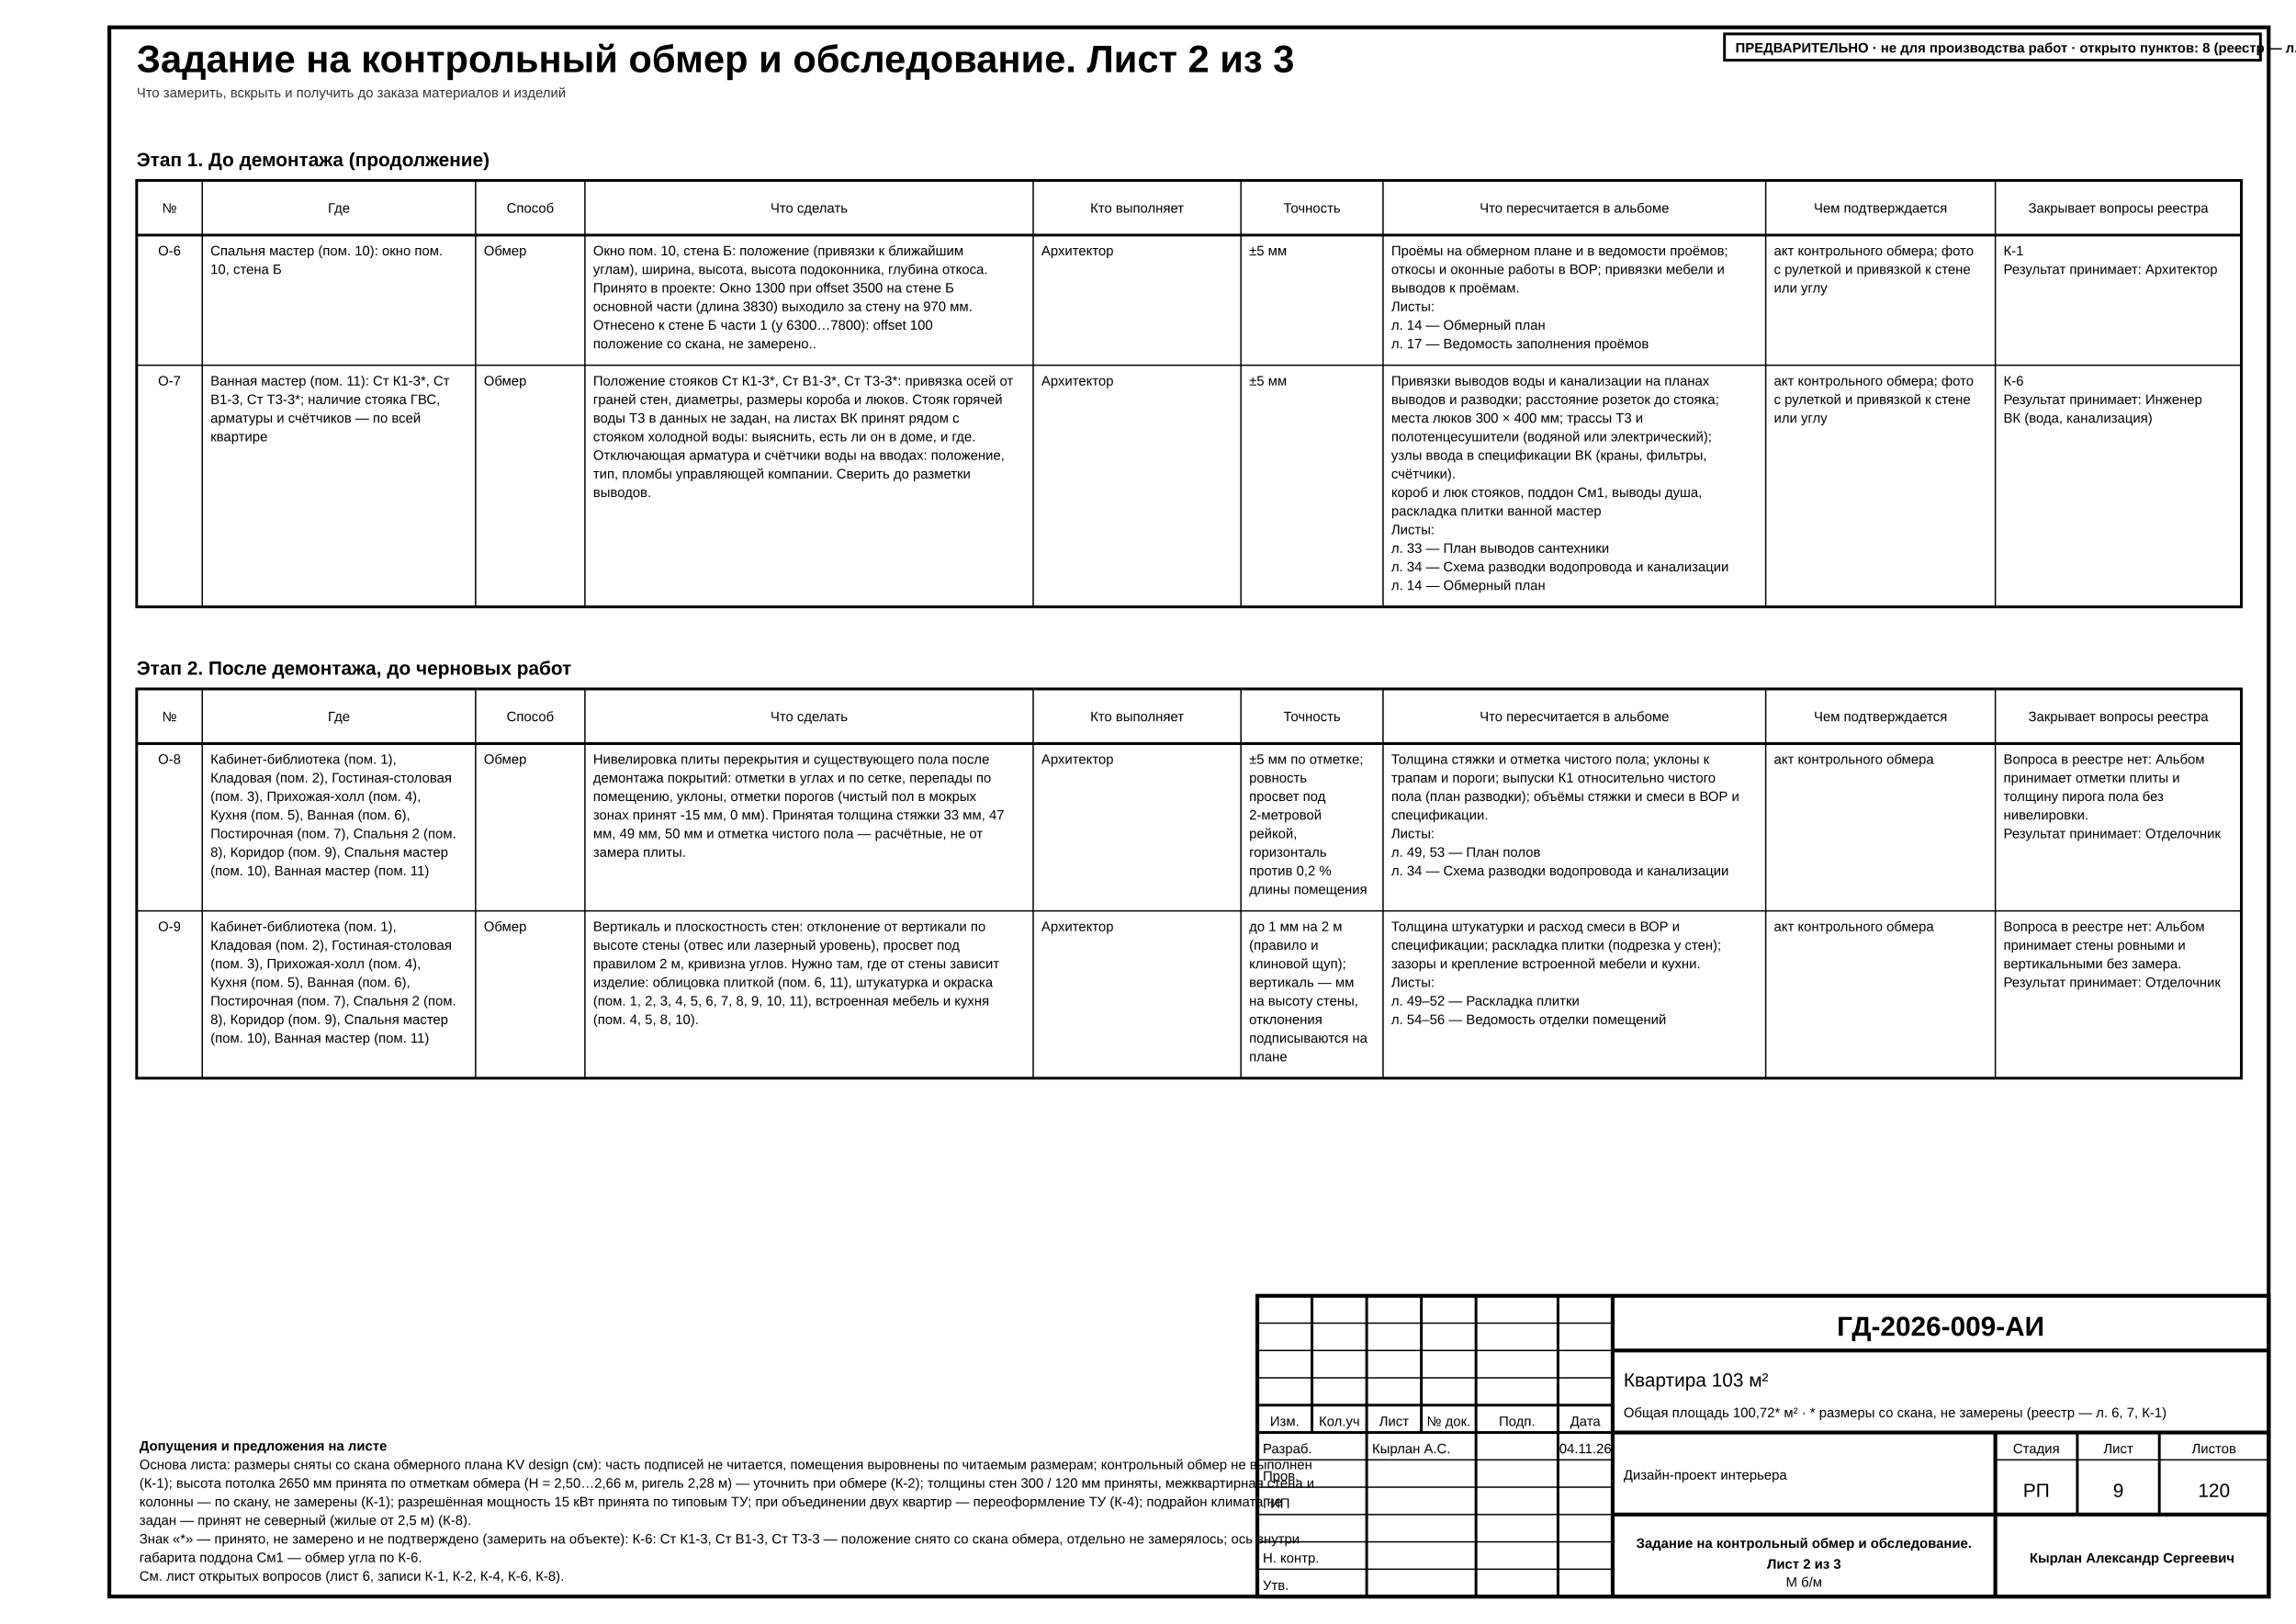
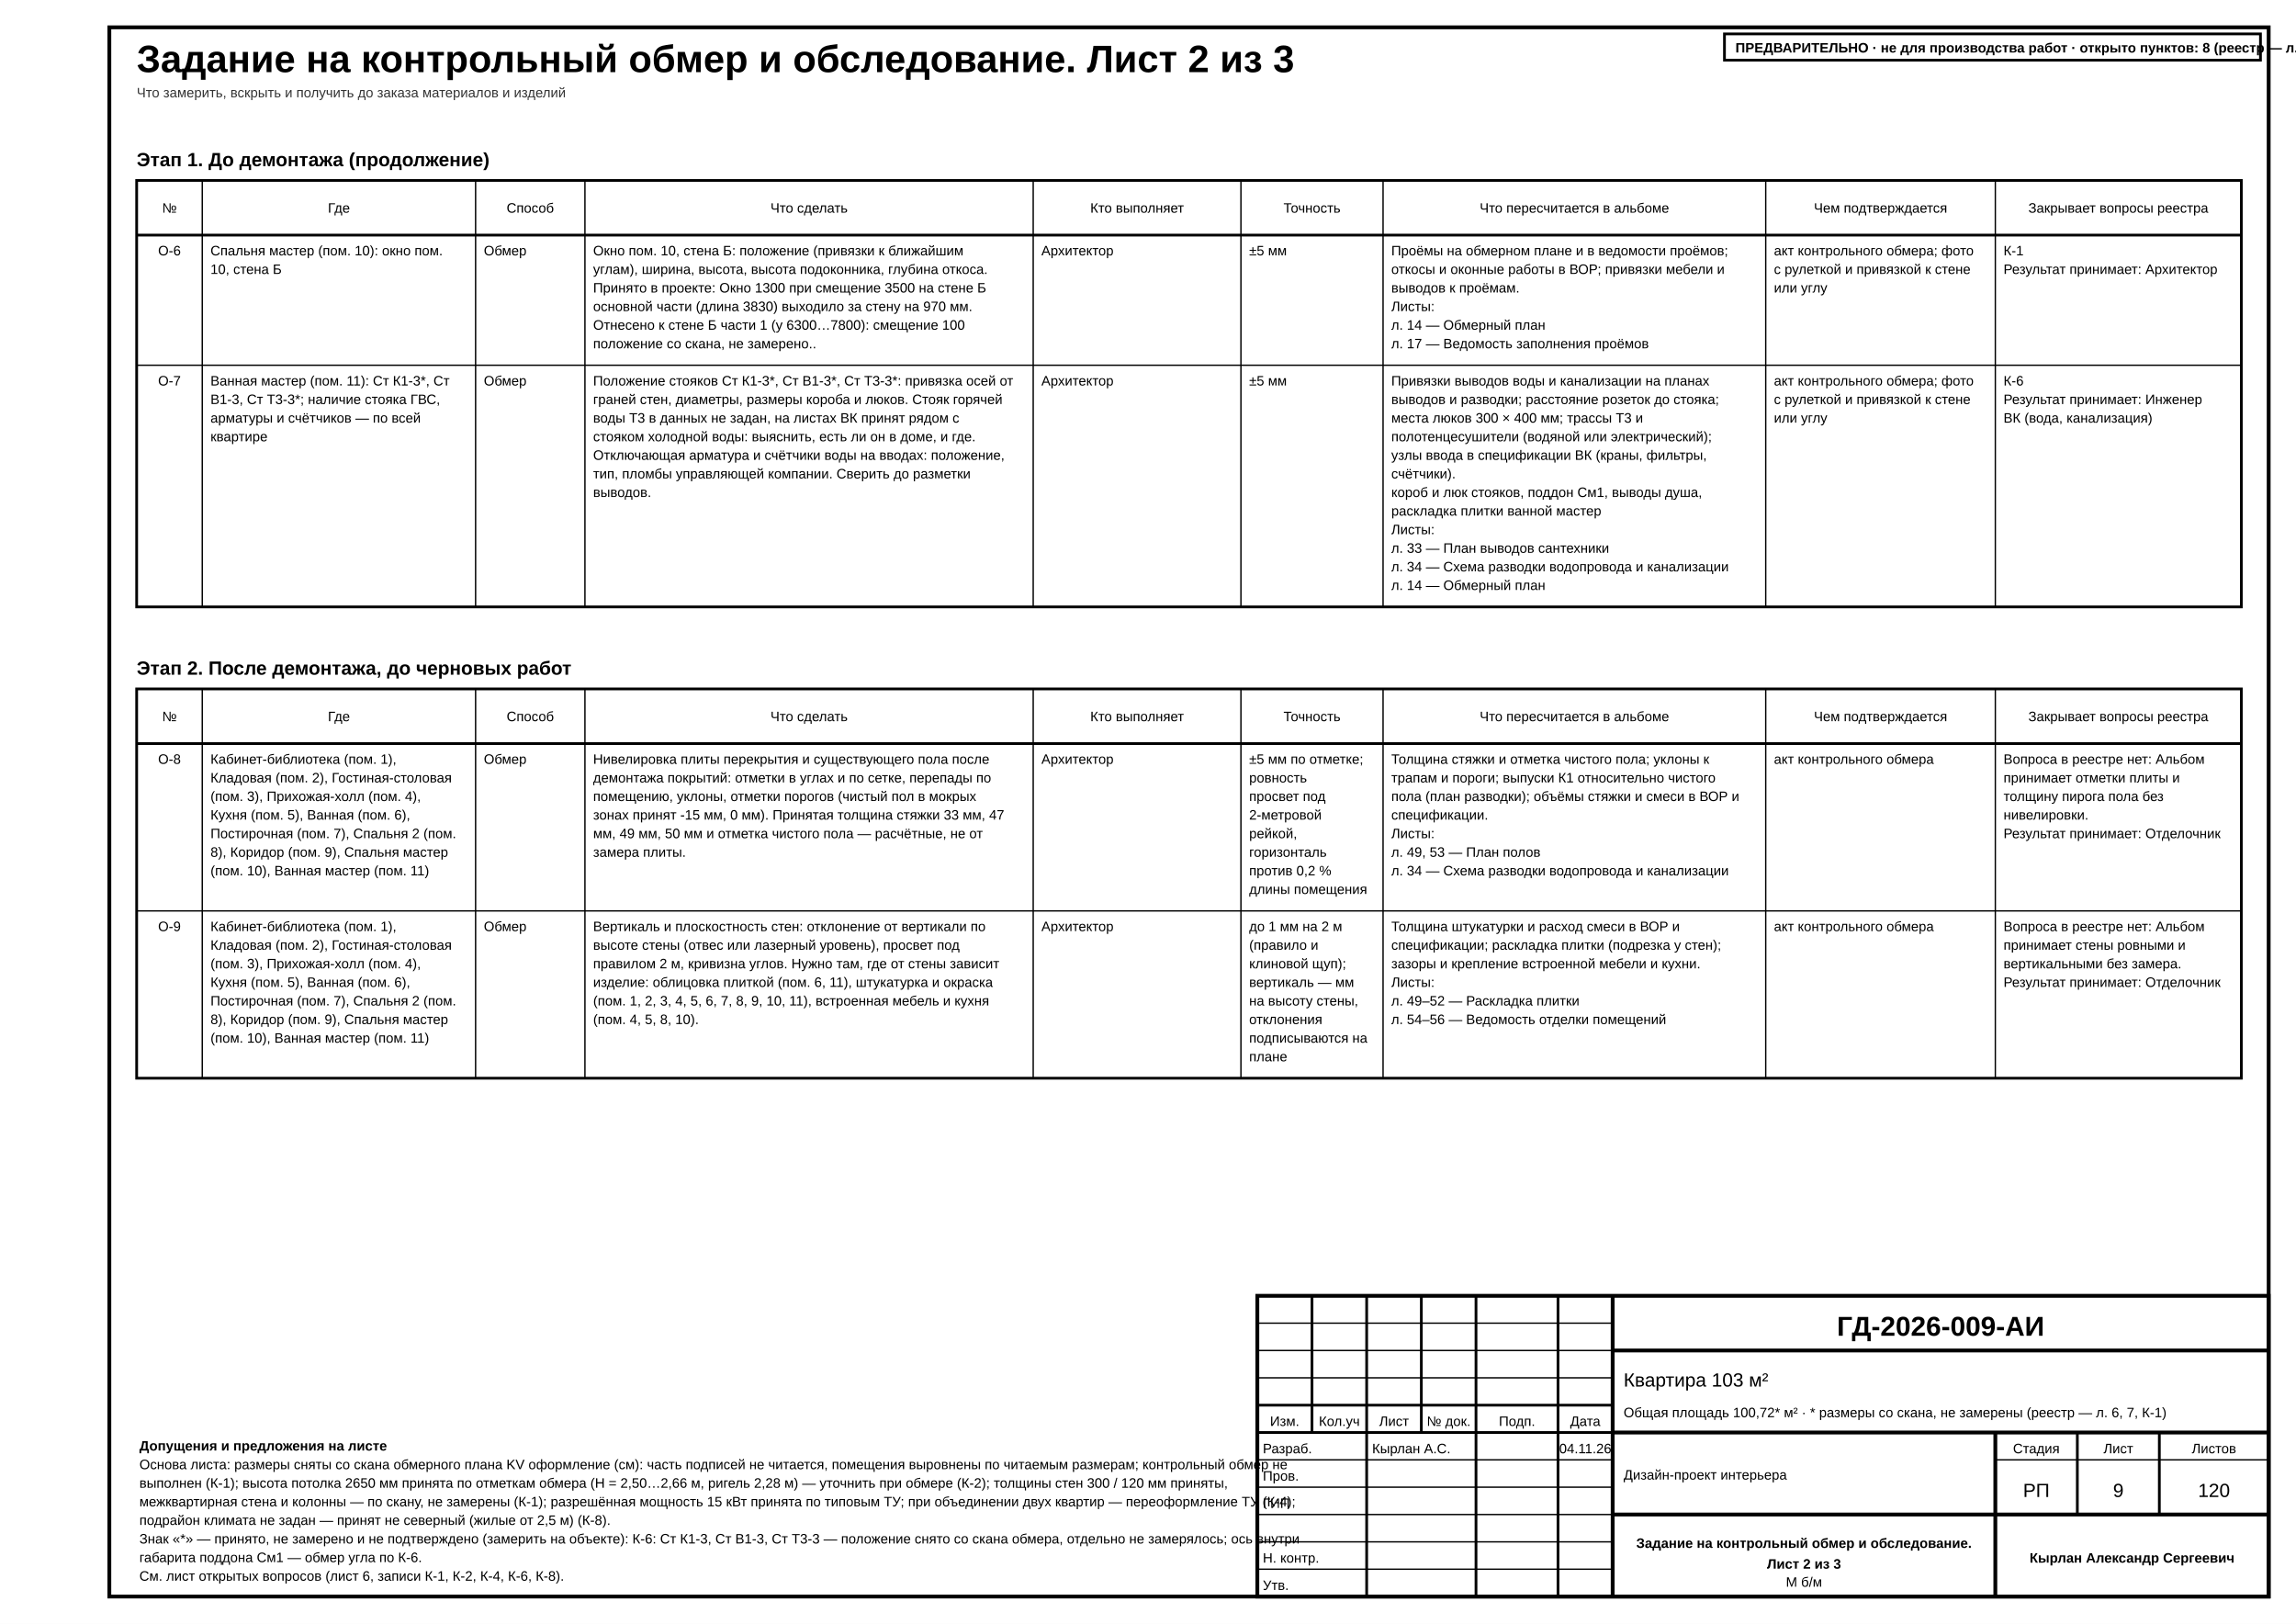
<svg xmlns="http://www.w3.org/2000/svg" width="420mm" height="297mm" viewBox="0 0 420 297" font-family="'GOST type A','ISOCPEUR','Arial Narrow',Arial,sans-serif" data-title="Задание на контрольный обмер и обследование. Лист 2 из 3" data-sheet="schedule" data-scale="б/м">
  <rect width="420" height="297" fill="#fff" />
  <rect x="20" y="5" width="395" height="287" fill="none" stroke="#000" stroke-width="0.7" />
  <g data-el="sheet-title">
    <text x="25" y="13.2" font-size="7" font-weight="700" fill="#000">Задание на контрольный обмер и обследование. Лист 2 из 3</text>
  </g>
  <text x="25" y="17.8" font-size="2.5" fill="#333">Что замерить, вскрыть и получить до заказа материалов и изделий</text>
  <g data-el="survey-task" data-plan="fixed" data-plan-declared="3">
    <g data-el="survey-field">
      <text x="25" y="30.4" font-size="3.5" font-weight="700" fill="#000">Этап 1. До демонтажа (продолжение)</text>
      <rect x="25" y="33" width="385" height="78" fill="none" stroke="#000" stroke-width="0.5" />
      <line x1="25" y1="43" x2="410" y2="43" stroke="#000" stroke-width="0.5" />
      <text x="31" y="38.9" font-size="2.5" text-anchor="middle" fill="#000">№</text>
      <line x1="37" y1="33" x2="37" y2="111" stroke="#000" stroke-width="0.25" />
      <text x="62" y="38.9" font-size="2.5" text-anchor="middle" fill="#000">Где</text>
      <line x1="87" y1="33" x2="87" y2="111" stroke="#000" stroke-width="0.25" />
      <text x="97" y="38.9" font-size="2.5" text-anchor="middle" fill="#000">Способ</text>
      <line x1="107" y1="33" x2="107" y2="111" stroke="#000" stroke-width="0.25" />
      <text x="148" y="38.9" font-size="2.5" text-anchor="middle" fill="#000">Что сделать</text>
      <line x1="189" y1="33" x2="189" y2="111" stroke="#000" stroke-width="0.25" />
      <text x="208" y="38.9" font-size="2.5" text-anchor="middle" fill="#000">Кто выполняет</text>
      <line x1="227" y1="33" x2="227" y2="111" stroke="#000" stroke-width="0.25" />
      <text x="240" y="38.9" font-size="2.5" text-anchor="middle" fill="#000">Точность</text>
      <line x1="253" y1="33" x2="253" y2="111" stroke="#000" stroke-width="0.25" />
      <text x="288" y="38.9" font-size="2.5" text-anchor="middle" fill="#000">Что пересчитается в альбоме</text>
      <line x1="323" y1="33" x2="323" y2="111" stroke="#000" stroke-width="0.25" />
      <text x="344" y="38.9" font-size="2.5" text-anchor="middle" fill="#000">Чем подтверждается</text>
      <line x1="365" y1="33" x2="365" y2="111" stroke="#000" stroke-width="0.25" />
      <text x="387.5" y="38.9" font-size="2.5" text-anchor="middle" fill="#000">Закрывает вопросы реестра</text>
      <g data-el="survey-row" data-id="О-6" data-key="proem-r10" data-closes="К-1" data-method="measure" data-covers="window:r10:1">
        <text x="31" y="46.7" font-size="2.5" text-anchor="middle" fill="#000">О-6</text>
        <text x="38.5" y="46.7" font-size="2.5" fill="#000">Спальня мастер (пом. 10): окно пом.</text>
        <text x="38.5" y="50.1" font-size="2.5" fill="#000">10, стена Б</text>
        <text x="88.5" y="46.7" font-size="2.5" fill="#000">Обмер</text>
        <text x="108.5" y="46.7" font-size="2.5" fill="#000">Окно пом. 10, стена Б: положение (привязки к ближайшим</text>
        <text x="108.5" y="50.1" font-size="2.5" fill="#000">углам), ширина, высота, высота подоконника, глубина откоса.</text>
-         <text x="108.5" y="53.5" font-size="2.5" fill="#000">Принято в проекте: Окно 1300 при offset 3500 на стене Б</text>
+         <text x="108.5" y="53.5" font-size="2.5" fill="#000">Принято в проекте: Окно 1300 при смещение 3500 на стене Б</text>
        <text x="108.5" y="56.9" font-size="2.5" fill="#000">основной части (длина 3830) выходило за стену на 970 мм.</text>
-         <text x="108.5" y="60.3" font-size="2.5" fill="#000">Отнесено к стене Б части 1 (y 6300…7800): offset 100</text>
+         <text x="108.5" y="60.3" font-size="2.5" fill="#000">Отнесено к стене Б части 1 (y 6300…7800): смещение 100</text>
        <text x="108.5" y="63.7" font-size="2.5" fill="#000">положение со скана, не замерено..</text>
        <text x="190.5" y="46.7" font-size="2.5" fill="#000">Архитектор</text>
        <text x="228.5" y="46.7" font-size="2.5" fill="#000">±5 мм</text>
        <text x="254.5" y="46.7" font-size="2.5" fill="#000">Проёмы на обмерном плане и в ведомости проёмов;</text>
        <text x="254.5" y="50.1" font-size="2.5" fill="#000">откосы и оконные работы в ВОР; привязки мебели и</text>
        <text x="254.5" y="53.5" font-size="2.5" fill="#000">выводов к проёмам.</text>
        <text x="254.5" y="56.9" font-size="2.5" fill="#000">Листы:</text>
        <text x="254.5" y="60.3" font-size="2.5" fill="#000">л. 14 — Обмерный план</text>
        <text x="254.5" y="63.7" font-size="2.5" fill="#000">л. 17 — Ведомость заполнения проёмов</text>
        <text x="324.5" y="46.7" font-size="2.5" fill="#000">акт контрольного обмера; фото</text>
        <text x="324.5" y="50.1" font-size="2.5" fill="#000">с рулеткой и привязкой к стене</text>
        <text x="324.5" y="53.5" font-size="2.5" fill="#000">или углу</text>
        <text x="366.5" y="46.7" font-size="2.5" fill="#000">К-1</text>
        <text x="366.5" y="50.1" font-size="2.5" fill="#000">Результат принимает: Архитектор</text>
      </g>
      <line x1="25" y1="66.8" x2="410" y2="66.8" stroke="#000" stroke-width="0.25" />
      <g data-el="survey-row" data-id="О-7" data-key="stoyaki-vannoj-master" data-closes="К-6" data-method="measure" data-covers="riser:Ст К1-3|riser:Ст В1-3|riser:Ст Т3-3|fact:gvs|fact:meters">
        <text x="31" y="70.5" font-size="2.5" text-anchor="middle" fill="#000">О-7</text>
        <text x="38.5" y="70.5" font-size="2.5" fill="#000" textLength="35.62" lengthAdjust="spacingAndGlyphs">Ванная мастер (пом. 11): Ст К1-3*, Ст</text>
        <text x="38.5" y="73.9" font-size="2.5" fill="#000" textLength="34" lengthAdjust="spacingAndGlyphs">В1-3, Ст Т3-3*; наличие стояка ГВС,</text>
        <text x="38.5" y="77.3" font-size="2.5" fill="#000">арматуры и счётчиков — по всей</text>
        <text x="38.5" y="80.7" font-size="2.5" fill="#000">квартире</text>
        <text x="88.5" y="70.5" font-size="2.5" fill="#000">Обмер</text>
        <text x="108.5" y="70.5" font-size="2.5" fill="#000" textLength="61.31" lengthAdjust="spacingAndGlyphs">Положение стояков Ст К1-3*, Ст В1-3*, Ст Т3-3*: привязка осей от</text>
        <text x="108.5" y="73.9" font-size="2.5" fill="#000">граней стен, диаметры, размеры короба и люков. Стояк горячей</text>
        <text x="108.5" y="77.3" font-size="2.5" fill="#000">воды Т3 в данных не задан, на листах ВК принят рядом с</text>
        <text x="108.5" y="80.7" font-size="2.5" fill="#000">стояком холодной воды: выяснить, есть ли он в доме, и где.</text>
        <text x="108.5" y="84.1" font-size="2.5" fill="#000">Отключающая арматура и счётчики воды на вводах: положение,</text>
        <text x="108.5" y="87.5" font-size="2.5" fill="#000">тип, пломбы управляющей компании. Сверить до разметки</text>
        <text x="108.5" y="90.9" font-size="2.5" fill="#000">выводов.</text>
        <text x="190.5" y="70.5" font-size="2.5" fill="#000">Архитектор</text>
        <text x="228.5" y="70.5" font-size="2.5" fill="#000">±5 мм</text>
        <text x="254.5" y="70.5" font-size="2.5" fill="#000">Привязки выводов воды и канализации на планах</text>
        <text x="254.5" y="73.9" font-size="2.5" fill="#000">выводов и разводки; расстояние розеток до стояка;</text>
        <text x="254.5" y="77.3" font-size="2.5" fill="#000">места люков 300 × 400 мм; трассы Т3 и</text>
        <text x="254.5" y="80.7" font-size="2.5" fill="#000">полотенцесушители (водяной или электрический);</text>
        <text x="254.5" y="84.1" font-size="2.5" fill="#000">узлы ввода в спецификации ВК (краны, фильтры,</text>
        <text x="254.5" y="87.5" font-size="2.5" fill="#000">счётчики).</text>
        <text x="254.5" y="90.9" font-size="2.5" fill="#000">короб и люк стояков, поддон См1, выводы душа,</text>
        <text x="254.5" y="94.3" font-size="2.5" fill="#000">раскладка плитки ванной мастер</text>
        <text x="254.5" y="97.7" font-size="2.5" fill="#000">Листы:</text>
        <text x="254.5" y="101.1" font-size="2.5" fill="#000">л. 33 — План выводов сантехники</text>
        <text x="254.5" y="104.5" font-size="2.5" fill="#000">л. 34 — Схема разводки водопровода и канализации</text>
        <text x="254.5" y="107.9" font-size="2.5" fill="#000">л. 14 — Обмерный план</text>
        <text x="324.5" y="70.5" font-size="2.5" fill="#000">акт контрольного обмера; фото</text>
        <text x="324.5" y="73.9" font-size="2.5" fill="#000">с рулеткой и привязкой к стене</text>
        <text x="324.5" y="77.3" font-size="2.5" fill="#000">или углу</text>
        <text x="366.5" y="70.5" font-size="2.5" fill="#000">К-6</text>
        <text x="366.5" y="73.9" font-size="2.5" fill="#000">Результат принимает: Инженер</text>
        <text x="366.5" y="77.3" font-size="2.5" fill="#000">ВК (вода, канализация)</text>
      </g>
    </g>
    <g data-el="survey-field">
      <text x="25" y="123.4" font-size="3.5" font-weight="700" fill="#000">Этап 2. После демонтажа, до черновых работ</text>
      <rect x="25" y="126" width="385" height="71.2" fill="none" stroke="#000" stroke-width="0.5" />
      <line x1="25" y1="136" x2="410" y2="136" stroke="#000" stroke-width="0.5" />
      <text x="31" y="131.9" font-size="2.5" text-anchor="middle" fill="#000">№</text>
      <line x1="37" y1="126" x2="37" y2="197.2" stroke="#000" stroke-width="0.25" />
      <text x="62" y="131.9" font-size="2.5" text-anchor="middle" fill="#000">Где</text>
      <line x1="87" y1="126" x2="87" y2="197.2" stroke="#000" stroke-width="0.25" />
      <text x="97" y="131.9" font-size="2.5" text-anchor="middle" fill="#000">Способ</text>
      <line x1="107" y1="126" x2="107" y2="197.2" stroke="#000" stroke-width="0.25" />
      <text x="148" y="131.9" font-size="2.5" text-anchor="middle" fill="#000">Что сделать</text>
      <line x1="189" y1="126" x2="189" y2="197.2" stroke="#000" stroke-width="0.25" />
      <text x="208" y="131.9" font-size="2.5" text-anchor="middle" fill="#000">Кто выполняет</text>
      <line x1="227" y1="126" x2="227" y2="197.2" stroke="#000" stroke-width="0.25" />
      <text x="240" y="131.9" font-size="2.5" text-anchor="middle" fill="#000">Точность</text>
      <line x1="253" y1="126" x2="253" y2="197.2" stroke="#000" stroke-width="0.25" />
      <text x="288" y="131.9" font-size="2.5" text-anchor="middle" fill="#000">Что пересчитается в альбоме</text>
      <line x1="323" y1="126" x2="323" y2="197.2" stroke="#000" stroke-width="0.25" />
      <text x="344" y="131.9" font-size="2.5" text-anchor="middle" fill="#000">Чем подтверждается</text>
      <line x1="365" y1="126" x2="365" y2="197.2" stroke="#000" stroke-width="0.25" />
      <text x="387.5" y="131.9" font-size="2.5" text-anchor="middle" fill="#000">Закрывает вопросы реестра</text>
      <g data-el="survey-row" data-id="О-8" data-key="nivelirovka-plity" data-closes="" data-method="measure" data-covers="fact:level">
        <text x="31" y="139.7" font-size="2.5" text-anchor="middle" fill="#000">О-8</text>
        <text x="38.5" y="139.7" font-size="2.5" fill="#000">Кабинет-библиотека (пом. 1),</text>
        <text x="38.5" y="143.1" font-size="2.5" fill="#000">Кладовая (пом. 2), Гостиная-столовая</text>
        <text x="38.5" y="146.5" font-size="2.5" fill="#000">(пом. 3), Прихожая-холл (пом. 4),</text>
        <text x="38.5" y="149.9" font-size="2.5" fill="#000">Кухня (пом. 5), Ванная (пом. 6),</text>
        <text x="38.5" y="153.3" font-size="2.5" fill="#000">Постирочная (пом. 7), Спальня 2 (пом.</text>
        <text x="38.5" y="156.7" font-size="2.5" fill="#000">8), Коридор (пом. 9), Спальня мастер</text>
        <text x="38.5" y="160.1" font-size="2.5" fill="#000">(пом. 10), Ванная мастер (пом. 11)</text>
        <text x="88.5" y="139.7" font-size="2.5" fill="#000">Обмер</text>
        <text x="108.5" y="139.7" font-size="2.5" fill="#000">Нивелировка плиты перекрытия и существующего пола после</text>
        <text x="108.5" y="143.1" font-size="2.5" fill="#000">демонтажа покрытий: отметки в углах и по сетке, перепады по</text>
        <text x="108.5" y="146.5" font-size="2.5" fill="#000">помещению, уклоны, отметки порогов (чистый пол в мокрых</text>
        <text x="108.5" y="149.9" font-size="2.5" fill="#000">зонах принят -15 мм, 0 мм). Принятая толщина стяжки 33 мм, 47</text>
        <text x="108.5" y="153.3" font-size="2.5" fill="#000">мм, 49 мм, 50 мм и отметка чистого пола — расчётные, не от</text>
        <text x="108.5" y="156.7" font-size="2.5" fill="#000">замера плиты.</text>
        <text x="190.5" y="139.7" font-size="2.5" fill="#000">Архитектор</text>
        <text x="228.5" y="139.7" font-size="2.5" fill="#000">±5 мм по отметке;</text>
        <text x="228.5" y="143.1" font-size="2.5" fill="#000">ровность</text>
        <text x="228.5" y="146.5" font-size="2.5" fill="#000">просвет под</text>
        <text x="228.5" y="149.9" font-size="2.5" fill="#000">2-метровой</text>
        <text x="228.5" y="153.3" font-size="2.5" fill="#000">рейкой,</text>
        <text x="228.5" y="156.7" font-size="2.5" fill="#000">горизонталь</text>
        <text x="228.5" y="160.1" font-size="2.5" fill="#000">против 0,2 %</text>
        <text x="228.5" y="163.5" font-size="2.5" fill="#000">длины помещения</text>
        <text x="254.5" y="139.7" font-size="2.5" fill="#000">Толщина стяжки и отметка чистого пола; уклоны к</text>
        <text x="254.5" y="143.1" font-size="2.5" fill="#000">трапам и пороги; выпуски К1 относительно чистого</text>
        <text x="254.5" y="146.5" font-size="2.5" fill="#000">пола (план разводки); объёмы стяжки и смеси в ВОР и</text>
        <text x="254.5" y="149.9" font-size="2.5" fill="#000">спецификации.</text>
        <text x="254.5" y="153.3" font-size="2.5" fill="#000">Листы:</text>
        <text x="254.5" y="156.7" font-size="2.5" fill="#000">л. 49, 53 — План полов</text>
        <text x="254.5" y="160.1" font-size="2.5" fill="#000">л. 34 — Схема разводки водопровода и канализации</text>
        <text x="324.5" y="139.7" font-size="2.5" fill="#000">акт контрольного обмера</text>
        <text x="366.5" y="139.7" font-size="2.5" fill="#000">Вопроса в реестре нет: Альбом</text>
        <text x="366.5" y="143.1" font-size="2.5" fill="#000">принимает отметки плиты и</text>
        <text x="366.5" y="146.5" font-size="2.5" fill="#000">толщину пирога пола без</text>
        <text x="366.5" y="149.9" font-size="2.5" fill="#000">нивелировки.</text>
        <text x="366.5" y="153.3" font-size="2.5" fill="#000">Результат принимает: Отделочник</text>
      </g>
      <line x1="25" y1="166.6" x2="410" y2="166.6" stroke="#000" stroke-width="0.25" />
      <g data-el="survey-row" data-id="О-9" data-key="vertikal-sten" data-closes="" data-method="measure" data-covers="fact:plumb">
        <text x="31" y="170.3" font-size="2.5" text-anchor="middle" fill="#000">О-9</text>
        <text x="38.5" y="170.3" font-size="2.5" fill="#000">Кабинет-библиотека (пом. 1),</text>
        <text x="38.5" y="173.7" font-size="2.5" fill="#000">Кладовая (пом. 2), Гостиная-столовая</text>
        <text x="38.5" y="177.1" font-size="2.5" fill="#000">(пом. 3), Прихожая-холл (пом. 4),</text>
        <text x="38.5" y="180.5" font-size="2.5" fill="#000">Кухня (пом. 5), Ванная (пом. 6),</text>
        <text x="38.5" y="183.9" font-size="2.5" fill="#000">Постирочная (пом. 7), Спальня 2 (пом.</text>
        <text x="38.5" y="187.3" font-size="2.5" fill="#000">8), Коридор (пом. 9), Спальня мастер</text>
        <text x="38.5" y="190.7" font-size="2.5" fill="#000">(пом. 10), Ванная мастер (пом. 11)</text>
        <text x="88.5" y="170.3" font-size="2.5" fill="#000">Обмер</text>
        <text x="108.5" y="170.3" font-size="2.5" fill="#000">Вертикаль и плоскостность стен: отклонение от вертикали по</text>
        <text x="108.5" y="173.7" font-size="2.5" fill="#000">высоте стены (отвес или лазерный уровень), просвет под</text>
        <text x="108.5" y="177.1" font-size="2.5" fill="#000">правилом 2 м, кривизна углов. Нужно там, где от стены зависит</text>
        <text x="108.5" y="180.5" font-size="2.5" fill="#000">изделие: облицовка плиткой (пом. 6, 11), штукатурка и окраска</text>
        <text x="108.5" y="183.9" font-size="2.5" fill="#000">(пом. 1, 2, 3, 4, 5, 6, 7, 8, 9, 10, 11), встроенная мебель и кухня</text>
        <text x="108.5" y="187.3" font-size="2.5" fill="#000">(пом. 4, 5, 8, 10).</text>
        <text x="190.5" y="170.3" font-size="2.5" fill="#000">Архитектор</text>
        <text x="228.5" y="170.3" font-size="2.5" fill="#000">до 1 мм на 2 м</text>
        <text x="228.5" y="173.7" font-size="2.5" fill="#000">(правило и</text>
        <text x="228.5" y="177.1" font-size="2.5" fill="#000">клиновой щуп);</text>
        <text x="228.5" y="180.5" font-size="2.5" fill="#000">вертикаль — мм</text>
        <text x="228.5" y="183.9" font-size="2.5" fill="#000">на высоту стены,</text>
        <text x="228.5" y="187.3" font-size="2.5" fill="#000">отклонения</text>
        <text x="228.5" y="190.7" font-size="2.5" fill="#000">подписываются на</text>
        <text x="228.5" y="194.1" font-size="2.5" fill="#000">плане</text>
        <text x="254.5" y="170.3" font-size="2.5" fill="#000">Толщина штукатурки и расход смеси в ВОР и</text>
        <text x="254.5" y="173.7" font-size="2.5" fill="#000">спецификации; раскладка плитки (подрезка у стен);</text>
        <text x="254.5" y="177.1" font-size="2.5" fill="#000">зазоры и крепление встроенной мебели и кухни.</text>
        <text x="254.5" y="180.5" font-size="2.5" fill="#000">Листы:</text>
        <text x="254.5" y="183.9" font-size="2.5" fill="#000">л. 49–52 — Раскладка плитки</text>
        <text x="254.5" y="187.3" font-size="2.5" fill="#000">л. 54–56 — Ведомость отделки помещений</text>
        <text x="324.5" y="170.3" font-size="2.5" fill="#000">акт контрольного обмера</text>
        <text x="366.5" y="170.3" font-size="2.5" fill="#000">Вопроса в реестре нет: Альбом</text>
        <text x="366.5" y="173.7" font-size="2.5" fill="#000">принимает стены ровными и</text>
        <text x="366.5" y="177.1" font-size="2.5" fill="#000">вертикальными без замера.</text>
        <text x="366.5" y="180.5" font-size="2.5" fill="#000">Результат принимает: Отделочник</text>
      </g>
    </g>
  </g>
  <g data-el="assumed-notes" data-flags="riser:Ст К1-3|riser:Ст В1-3|riser:Ст Т3-3" data-ids="К-1 К-2 К-4 К-6 К-8" data-level="0">
    <text x="25.5" y="265.3" font-size="2.5" font-weight="700" fill="#000">Допущения и предложения на листе</text>
-     <text x="25.5" y="268.7" font-size="2.5" fill="#000">Основа листа: размеры сняты со скана обмерного плана KV design (см): часть подписей не читается, помещения выровнены по читаемым размерам; контрольный обмер не выполнен</text>
-     <text x="25.5" y="272.1" font-size="2.5" fill="#000">(К-1); высота потолка 2650 мм принята по отметкам обмера (Н = 2,50…2,66 м, ригель 2,28 м) — уточнить при обмере (К-2); толщины стен 300 / 120 мм приняты, межквартирная стена и</text>
-     <text x="25.5" y="275.5" font-size="2.5" fill="#000">колонны — по скану, не замерены (К-1); разрешённая мощность 15 кВт принята по типовым ТУ; при объединении двух квартир — переоформление ТУ (К-4); подрайон климата не</text>
-     <text x="25.5" y="278.9" font-size="2.5" fill="#000">задан — принят не северный (жилые от 2,5 м) (К-8).</text>
+     <text x="25.5" y="268.7" font-size="2.5" fill="#000">Основа листа: размеры сняты со скана обмерного плана KV оформление (см): часть подписей не читается, помещения выровнены по читаемым размерам; контрольный обмер не</text>
+     <text x="25.5" y="272.1" font-size="2.5" fill="#000">выполнен (К-1); высота потолка 2650 мм принята по отметкам обмера (Н = 2,50…2,66 м, ригель 2,28 м) — уточнить при обмере (К-2); толщины стен 300 / 120 мм приняты,</text>
+     <text x="25.5" y="275.5" font-size="2.5" fill="#000">межквартирная стена и колонны — по скану, не замерены (К-1); разрешённая мощность 15 кВт принята по типовым ТУ; при объединении двух квартир — переоформление ТУ (К-4);</text>
+     <text x="25.5" y="278.9" font-size="2.5" fill="#000">подрайон климата не задан — принят не северный (жилые от 2,5 м) (К-8).</text>
    <text x="25.5" y="282.3" font-size="2.5" fill="#000">Знак «*» — принято, не замерено и не подтверждено (замерить на объекте): К-6: Ст К1-3, Ст В1-3, Ст Т3-3 — положение снято со скана обмера, отдельно не замерялось; ось внутри</text>
    <text x="25.5" y="285.7" font-size="2.5" fill="#000">габарита поддона См1 — обмер угла по К-6.</text>
    <text x="25.5" y="289.1" font-size="2.5" fill="#000">См. лист открытых вопросов (лист 6, записи К-1, К-2, К-4, К-6, К-8).</text>
  </g>
  <g data-el="stamp">
    <rect x="230" y="237" width="185" height="55" fill="none" stroke="#000" stroke-width="0.7" />
    <line x1="230" y1="242" x2="295" y2="242" stroke="#000" stroke-width="0.25" />
    <line x1="230" y1="247" x2="295" y2="247" stroke="#000" stroke-width="0.25" />
    <line x1="230" y1="252" x2="295" y2="252" stroke="#000" stroke-width="0.25" />
    <line x1="230" y1="257" x2="295" y2="257" stroke="#000" stroke-width="0.5" />
    <line x1="230" y1="262" x2="295" y2="262" stroke="#000" stroke-width="0.5" />
    <line x1="230" y1="267" x2="295" y2="267" stroke="#000" stroke-width="0.25" />
    <line x1="230" y1="272" x2="295" y2="272" stroke="#000" stroke-width="0.25" />
    <line x1="230" y1="277" x2="295" y2="277" stroke="#000" stroke-width="0.25" />
    <line x1="230" y1="282" x2="295" y2="282" stroke="#000" stroke-width="0.25" />
    <line x1="230" y1="287" x2="295" y2="287" stroke="#000" stroke-width="0.25" />
    <line x1="240" y1="237" x2="240" y2="262" stroke="#000" stroke-width="0.5" />
    <line x1="250" y1="237" x2="250" y2="262" stroke="#000" stroke-width="0.5" />
    <line x1="260" y1="237" x2="260" y2="262" stroke="#000" stroke-width="0.5" />
    <line x1="270" y1="237" x2="270" y2="262" stroke="#000" stroke-width="0.5" />
    <line x1="285" y1="237" x2="285" y2="262" stroke="#000" stroke-width="0.5" />
    <line x1="250" y1="262" x2="250" y2="292" stroke="#000" stroke-width="0.5" />
    <line x1="270" y1="262" x2="270" y2="292" stroke="#000" stroke-width="0.5" />
    <line x1="285" y1="262" x2="285" y2="292" stroke="#000" stroke-width="0.5" />
    <line x1="295" y1="237" x2="295" y2="292" stroke="#000" stroke-width="0.7" />
    <text x="235" y="260.8" font-size="2.5" text-anchor="middle" data-fit="9" fill="#000">Изм.</text>
    <text x="245" y="260.8" font-size="2.5" text-anchor="middle" data-fit="9" fill="#000">Кол.уч</text>
    <text x="255" y="260.8" font-size="2.5" text-anchor="middle" data-fit="9" fill="#000">Лист</text>
    <text x="265" y="260.8" font-size="2.5" text-anchor="middle" data-fit="9" fill="#000">№ док.</text>
    <text x="277.5" y="260.8" font-size="2.5" text-anchor="middle" data-fit="14" fill="#000">Подп.</text>
    <text x="290" y="260.8" font-size="2.5" text-anchor="middle" data-fit="9" fill="#000">Дата</text>
    <text x="231" y="265.8" font-size="2.5" data-fit="18" fill="#000">Разраб.</text>
    <text x="251" y="265.8" font-size="2.5" data-fit="18" fill="#000">Кырлан А.С.</text>
    <text x="290" y="265.8" font-size="2.5" text-anchor="middle" textLength="7.98" lengthAdjust="spacingAndGlyphs" data-fit="8.6" fill="#000">04.11.26</text>
    <text x="231" y="270.8" font-size="2.5" data-fit="18" fill="#000">Пров.</text>
    <text x="231" y="275.8" font-size="2.5" data-fit="18" fill="#000">ГИП</text>
    <text x="231" y="285.8" font-size="2.5" data-fit="18" fill="#000">Н. контр.</text>
    <text x="231" y="290.8" font-size="2.5" data-fit="18" fill="#000">Утв.</text>
    <text x="355" y="244.3" font-size="5" text-anchor="middle" font-weight="700" data-fit="116" fill="#000">ГД-2026-009-АИ</text>
    <line x1="295" y1="247" x2="415" y2="247" stroke="#000" stroke-width="0.7" />
    <text x="297" y="253.6" font-size="3.5" data-fit="116" fill="#000">Квартира 103 м²</text>
    <text x="297" y="259.2" font-size="2.5" data-fit="116" fill="#000">Общая площадь 100,72* м² · * размеры со скана, не замерены (реестр — л. 6, 7, К-1)</text>
    <line x1="295" y1="262" x2="415" y2="262" stroke="#000" stroke-width="0.7" />
    <text x="297" y="270.6" font-size="2.5" data-fit="66" fill="#000">Дизайн-проект интерьера</text>
    <line x1="365" y1="262" x2="365" y2="292" stroke="#000" stroke-width="0.7" />
    <line x1="365" y1="267" x2="415" y2="267" stroke="#000" stroke-width="0.25" />
    <line x1="380" y1="262" x2="380" y2="277" stroke="#000" stroke-width="0.5" />
    <line x1="395" y1="262" x2="395" y2="277" stroke="#000" stroke-width="0.5" />
    <text x="372.5" y="265.8" font-size="2.5" text-anchor="middle" data-fit="14" fill="#000">Стадия</text>
    <text x="387.5" y="265.8" font-size="2.5" text-anchor="middle" fill="#000">Лист</text>
    <text x="405" y="265.8" font-size="2.5" text-anchor="middle" fill="#000">Листов</text>
    <text x="372.5" y="273.8" font-size="3.5" text-anchor="middle" fill="#000">РП</text>
    <text x="387.5" y="273.8" font-size="3.5" text-anchor="middle" fill="#000">9</text>
    <text x="405" y="273.8" font-size="3.5" text-anchor="middle" fill="#000">120</text>
    <line x1="295" y1="277" x2="415" y2="277" stroke="#000" stroke-width="0.7" />
    <text x="330" y="283.1" font-size="2.5" text-anchor="middle" font-weight="700" data-fit="66" fill="#000">Задание на контрольный обмер и обследование.</text>
    <text x="330" y="286.9" font-size="2.5" text-anchor="middle" font-weight="700" data-fit="66" fill="#000">Лист 2 из 3</text>
    <text x="330" y="290.2" font-size="2.5" text-anchor="middle" fill="#000">М б/м</text>
    <text x="390" y="285.8" font-size="2.5" text-anchor="middle" font-weight="700" data-fit="47" fill="#000">Кырлан Александр Сергеевич</text>
  </g>
  <g data-el="release-mark" data-release="preliminary" data-open="8" data-positions="41" data-basis="5">
    <rect x="315.45" y="6.2" width="98.05" height="4.8" fill="#fff" stroke="#000" stroke-width="0.5" />
    <text x="317.45" y="9.6" font-size="2.5" font-weight="700" fill="#000">ПРЕДВАРИТЕЛЬНО · не для производства работ · открыто пунктов: 8 (реестр — л. 6, 7)</text>
  </g>
</svg>
